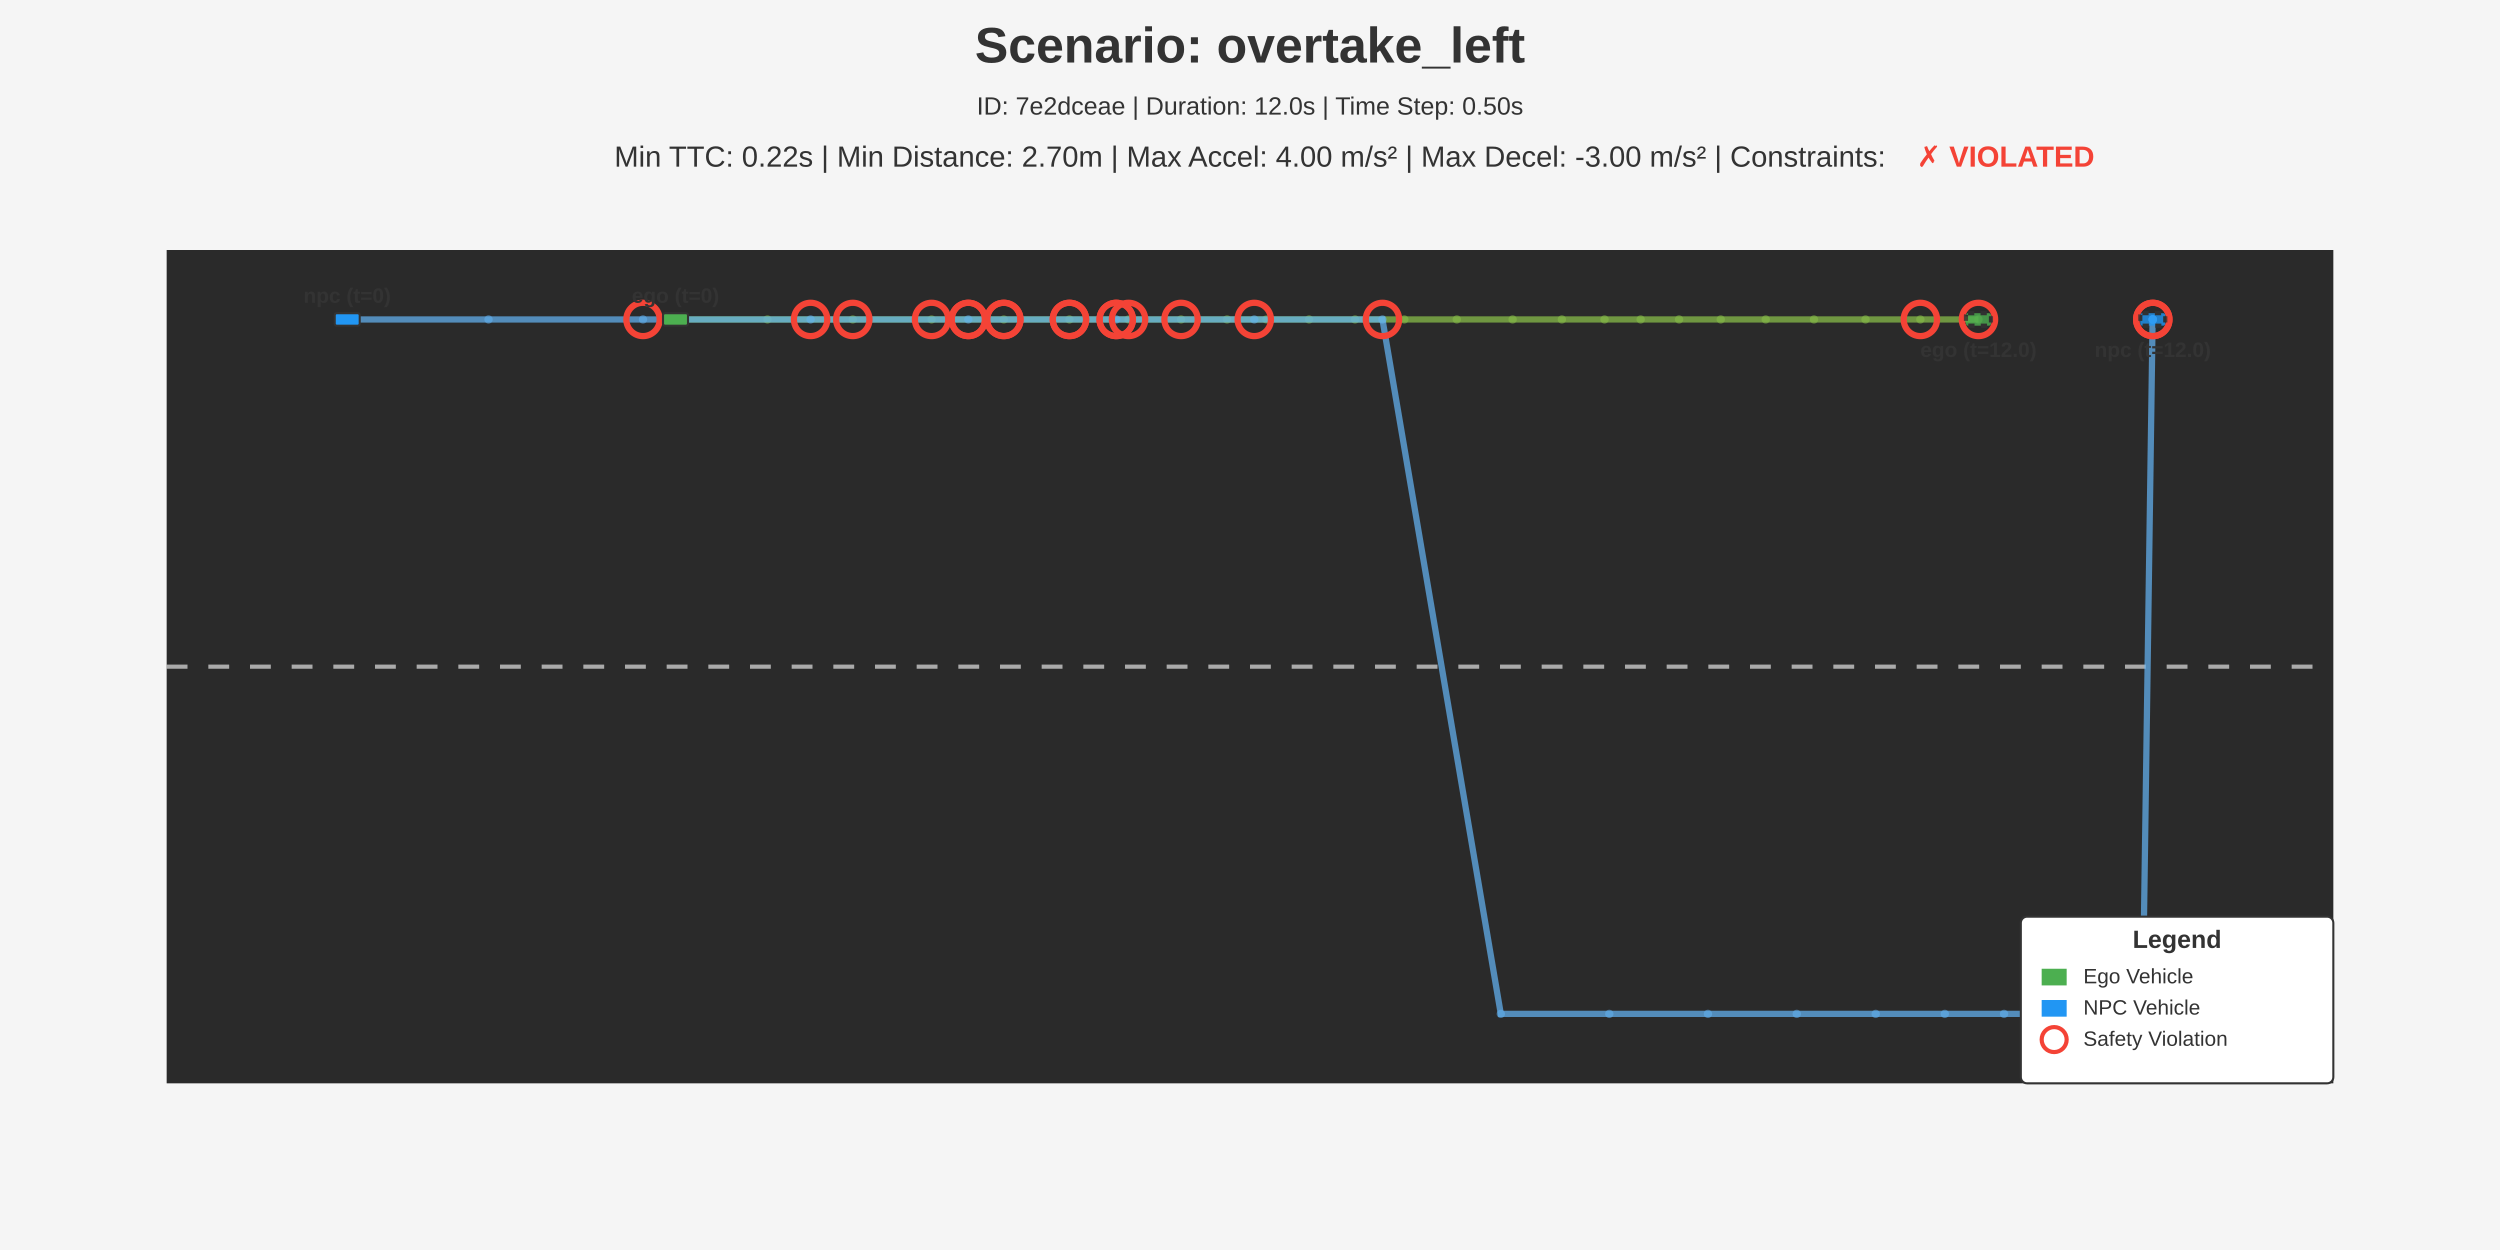
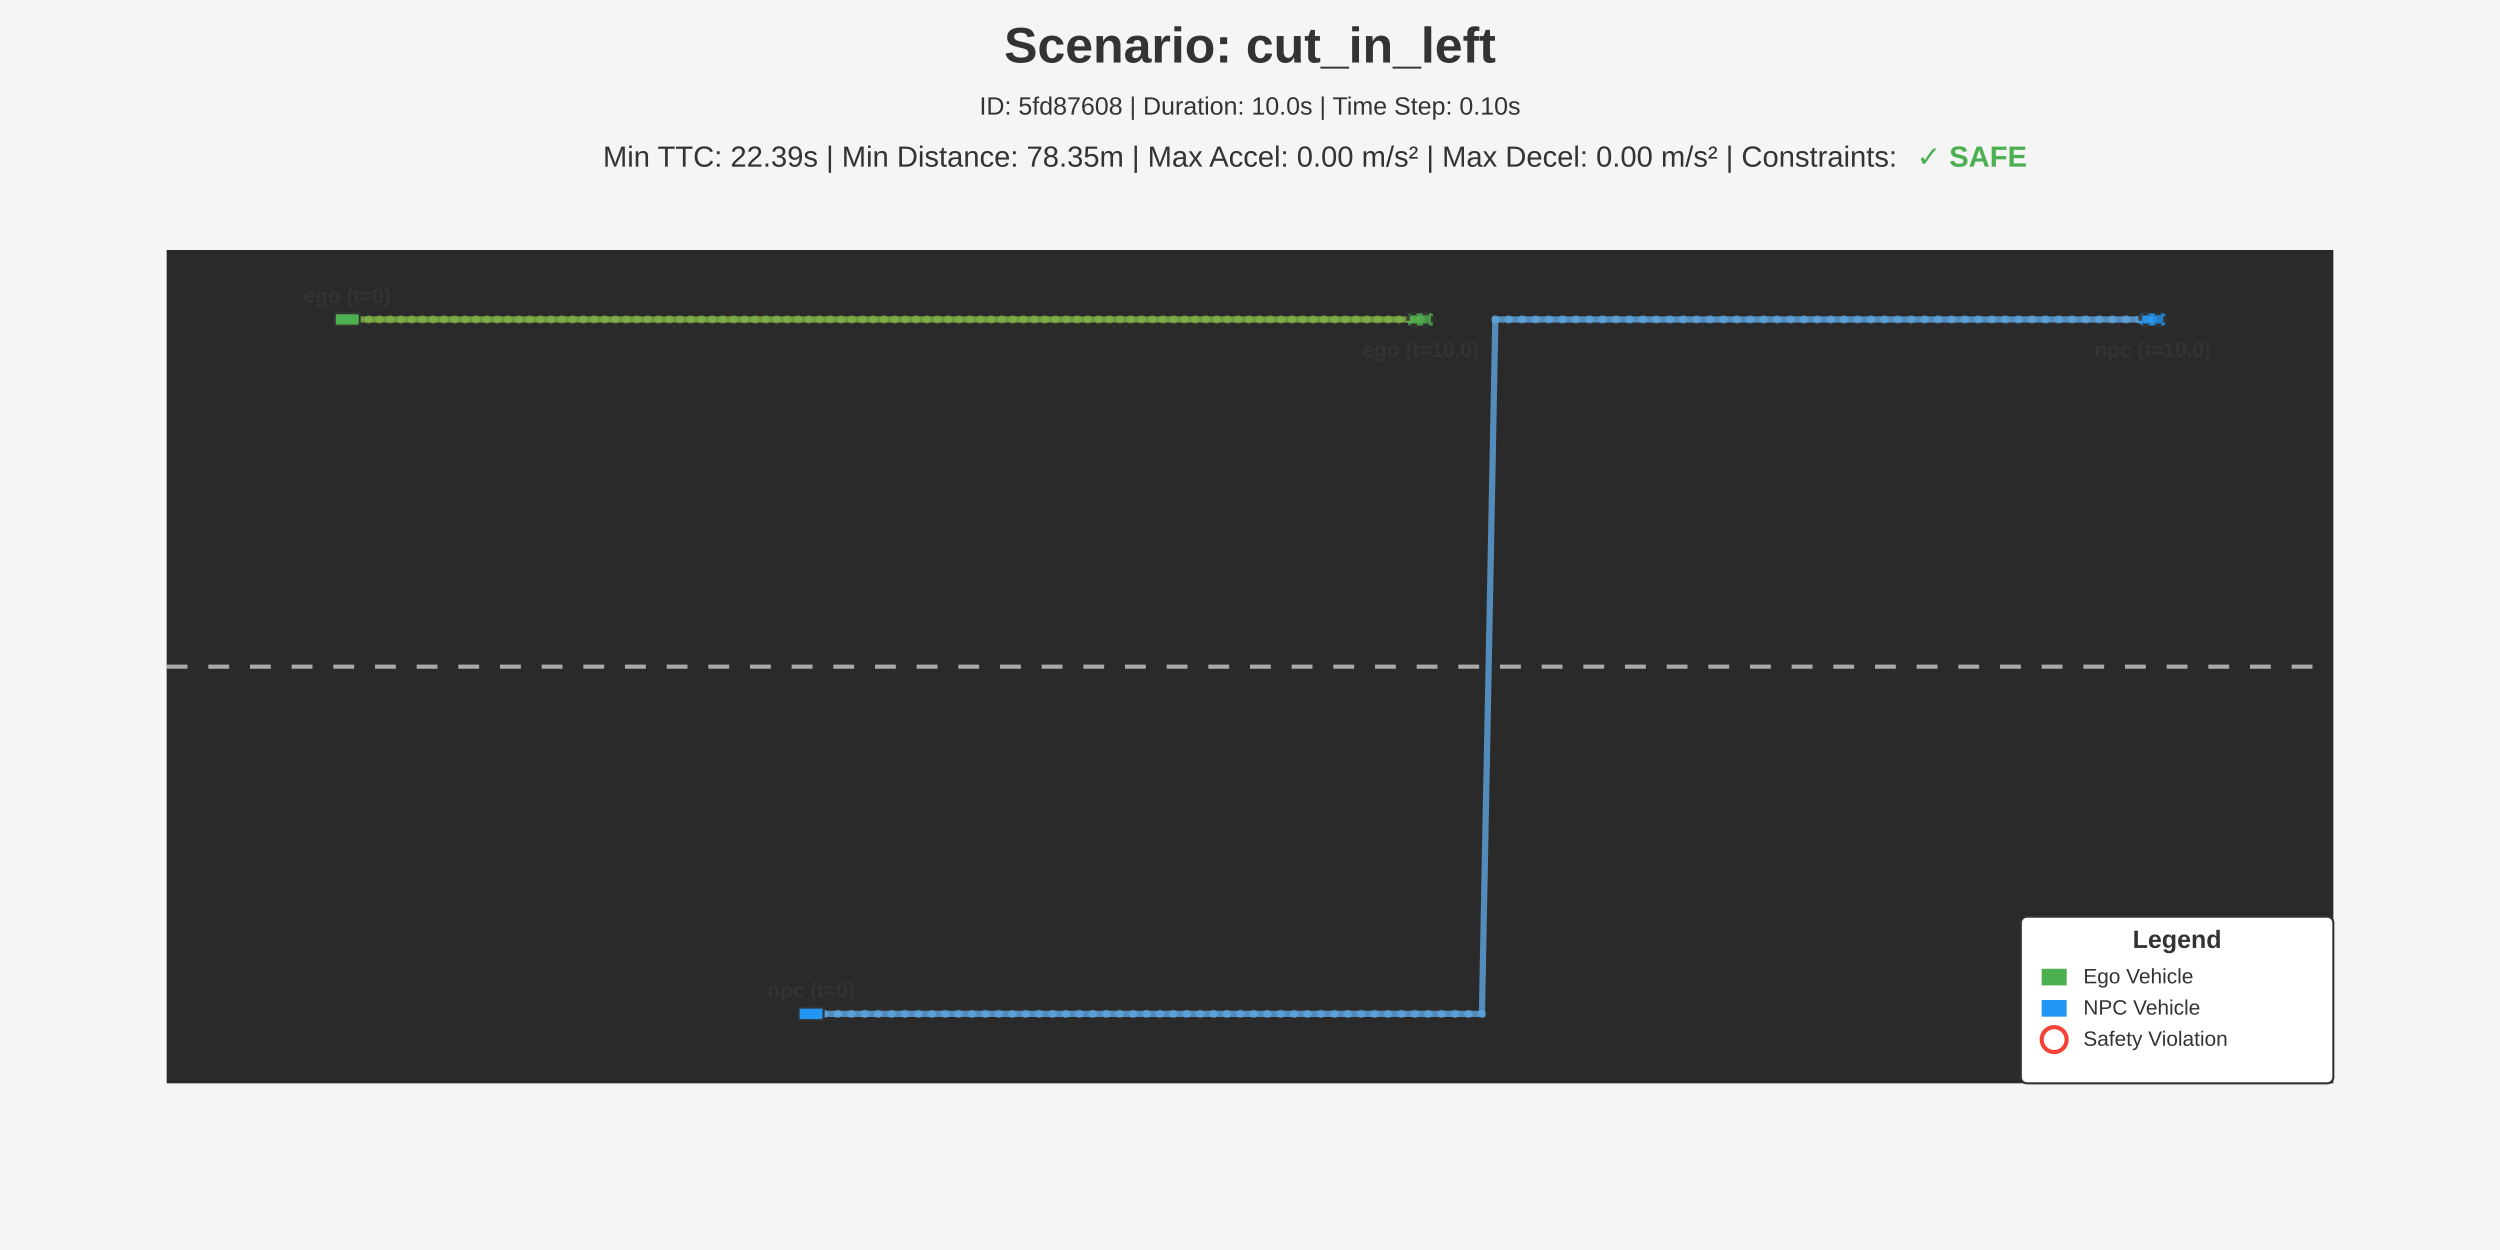
<svg xmlns="http://www.w3.org/2000/svg" height="600" viewBox="0 0 1200 600" width="1200">
  <rect fill="#F5F5F5" height="600" width="1200" />
  <g id="header">
    <text fill="#333333" font-family="Arial, sans-serif" font-size="24" font-weight="bold" text-anchor="middle" x="600" y="30">
- Scenario: overtake_left
+ Scenario: cut_in_left
</text>
    <text fill="#333333" font-family="Arial, sans-serif" font-size="12" text-anchor="middle" x="600" y="55">
- ID: 7e2dceae | Duration: 12.0s | Time Step: 0.50s
+ ID: 5fd87608 | Duration: 10.0s | Time Step: 0.10s
</text>
  </g>
  <g id="metrics">
    <text fill="#333333" font-family="Arial, sans-serif" font-size="14" text-anchor="middle" x="600" y="80">
- Min TTC: 0.22s | Min Distance: 2.70m | Max Accel: 4.00 m/s² | Max Decel: -3.00 m/s² | Constraints: 
- </text>
-     <text fill="#F44336" font-family="Arial, sans-serif" font-size="14" font-weight="bold" text-anchor="start" x="920" y="80">
- ✗ VIOLATED
+ Min TTC: 22.39s | Min Distance: 78.35m | Max Accel: 0.00 m/s² | Max Decel: 0.00 m/s² | Constraints: 
+ </text>
+     <text fill="#4CAF50" font-family="Arial, sans-serif" font-size="14" font-weight="bold" text-anchor="start" x="920" y="80">
+ ✓ SAFE
</text>
  </g>
  <rect fill="#2A2A2A" height="400" width="1040" x="80" y="120" />
  <g id="lane_markings">
    <line opacity="0.6" stroke="#FFFFFF" stroke-dasharray="10,10" stroke-width="2" x1="80" x2="1120" y1="320" y2="320" />
    <line stroke="#FFFFFF" stroke-width="3" x1="80" x2="1120" y1="-13.333" y2="-13.333" />
    <line stroke="#FFFFFF" stroke-width="3" x1="80" x2="1120" y1="653.333" y2="653.333" />
  </g>
  <g id="trajectories">
-     <path d="M 324.242 153.333 L 368.364 153.333 L 409.333 153.333 L 447.152 153.333 L 481.818 153.333 L 513.333 153.333 L 541.697 153.333 L 566.909 153.333 L 588.97 153.333 L 607.879 153.333 L 628.364 153.333 L 650.424 153.333 L 674.061 153.333 L 699.273 153.333 L 726.061 153.333 L 749.697 153.333 L 770.182 153.333 L 787.515 153.333 L 805.952 153.333 L 825.964 153.333 L 847.552 153.333 L 870.715 153.333 L 895.455 153.333 L 921.77 153.333 L 949.661 153.333 " fill="none" opacity="0.7" stroke="#8BC34A" stroke-width="3" />
-     <circle cx="324.242" cy="153.333" fill="#8BC34A" opacity="0.5" r="2" />
-     <circle cx="368.364" cy="153.333" fill="#8BC34A" opacity="0.5" r="2" />
-     <circle cx="409.333" cy="153.333" fill="#8BC34A" opacity="0.5" r="2" />
-     <circle cx="447.152" cy="153.333" fill="#8BC34A" opacity="0.5" r="2" />
-     <circle cx="481.818" cy="153.333" fill="#8BC34A" opacity="0.5" r="2" />
-     <circle cx="513.333" cy="153.333" fill="#8BC34A" opacity="0.5" r="2" />
-     <circle cx="541.697" cy="153.333" fill="#8BC34A" opacity="0.5" r="2" />
-     <circle cx="566.909" cy="153.333" fill="#8BC34A" opacity="0.5" r="2" />
-     <circle cx="588.97" cy="153.333" fill="#8BC34A" opacity="0.5" r="2" />
-     <circle cx="607.879" cy="153.333" fill="#8BC34A" opacity="0.5" r="2" />
-     <circle cx="628.364" cy="153.333" fill="#8BC34A" opacity="0.5" r="2" />
-     <circle cx="650.424" cy="153.333" fill="#8BC34A" opacity="0.5" r="2" />
-     <circle cx="674.061" cy="153.333" fill="#8BC34A" opacity="0.5" r="2" />
-     <circle cx="699.273" cy="153.333" fill="#8BC34A" opacity="0.5" r="2" />
-     <circle cx="726.061" cy="153.333" fill="#8BC34A" opacity="0.5" r="2" />
-     <circle cx="749.697" cy="153.333" fill="#8BC34A" opacity="0.5" r="2" />
-     <circle cx="770.182" cy="153.333" fill="#8BC34A" opacity="0.5" r="2" />
-     <circle cx="787.515" cy="153.333" fill="#8BC34A" opacity="0.5" r="2" />
-     <circle cx="805.952" cy="153.333" fill="#8BC34A" opacity="0.5" r="2" />
-     <circle cx="825.964" cy="153.333" fill="#8BC34A" opacity="0.5" r="2" />
-     <circle cx="847.552" cy="153.333" fill="#8BC34A" opacity="0.5" r="2" />
-     <circle cx="870.715" cy="153.333" fill="#8BC34A" opacity="0.5" r="2" />
-     <circle cx="895.455" cy="153.333" fill="#8BC34A" opacity="0.5" r="2" />
-     <circle cx="921.77" cy="153.333" fill="#8BC34A" opacity="0.5" r="2" />
-     <circle cx="949.661" cy="153.333" fill="#8BC34A" opacity="0.5" r="2" />
-     <path d="M 166.667 153.333 L 234.503 153.333 L 308.642 153.333 L 389.085 153.333 L 464.8 153.333 L 535.788 153.333 L 602.048 153.333 L 663.582 153.333 L 720.388 486.667 L 772.467 486.667 L 819.818 486.667 L 862.442 486.667 L 900.339 486.667 L 933.509 486.667 L 961.952 486.667 L 985.667 486.667 L 1004.655 486.667 L 1018.915 486.667 L 1028.448 486.667 L 1033.255 153.333 L 1033.333 153.333 L 1033.333 153.333 L 1033.333 153.333 L 1033.333 153.333 L 1033.333 153.333 " fill="none" opacity="0.7" stroke="#64B5F6" stroke-width="3" />
-     <circle cx="166.667" cy="153.333" fill="#64B5F6" opacity="0.5" r="2" />
-     <circle cx="234.503" cy="153.333" fill="#64B5F6" opacity="0.5" r="2" />
-     <circle cx="308.642" cy="153.333" fill="#64B5F6" opacity="0.5" r="2" />
-     <circle cx="389.085" cy="153.333" fill="#64B5F6" opacity="0.5" r="2" />
-     <circle cx="464.8" cy="153.333" fill="#64B5F6" opacity="0.5" r="2" />
-     <circle cx="535.788" cy="153.333" fill="#64B5F6" opacity="0.5" r="2" />
-     <circle cx="602.048" cy="153.333" fill="#64B5F6" opacity="0.5" r="2" />
-     <circle cx="663.582" cy="153.333" fill="#64B5F6" opacity="0.5" r="2" />
-     <circle cx="720.388" cy="486.667" fill="#64B5F6" opacity="0.5" r="2" />
-     <circle cx="772.467" cy="486.667" fill="#64B5F6" opacity="0.5" r="2" />
-     <circle cx="819.818" cy="486.667" fill="#64B5F6" opacity="0.5" r="2" />
-     <circle cx="862.442" cy="486.667" fill="#64B5F6" opacity="0.5" r="2" />
-     <circle cx="900.339" cy="486.667" fill="#64B5F6" opacity="0.5" r="2" />
-     <circle cx="933.509" cy="486.667" fill="#64B5F6" opacity="0.5" r="2" />
-     <circle cx="961.952" cy="486.667" fill="#64B5F6" opacity="0.5" r="2" />
-     <circle cx="985.667" cy="486.667" fill="#64B5F6" opacity="0.5" r="2" />
-     <circle cx="1004.655" cy="486.667" fill="#64B5F6" opacity="0.5" r="2" />
-     <circle cx="1018.915" cy="486.667" fill="#64B5F6" opacity="0.5" r="2" />
-     <circle cx="1028.448" cy="486.667" fill="#64B5F6" opacity="0.5" r="2" />
-     <circle cx="1033.255" cy="153.333" fill="#64B5F6" opacity="0.5" r="2" />
+     <path d="M 166.667 153.333 L 171.819 153.333 L 176.971 153.333 L 182.123 153.333 L 187.275 153.333 L 192.427 153.333 L 197.58 153.333 L 202.732 153.333 L 207.884 153.333 L 213.036 153.333 L 218.188 153.333 L 223.34 153.333 L 228.493 153.333 L 233.645 153.333 L 238.797 153.333 L 243.949 153.333 L 249.101 153.333 L 254.253 153.333 L 259.406 153.333 L 264.558 153.333 L 269.71 153.333 L 274.862 153.333 L 280.014 153.333 L 285.166 153.333 L 290.318 153.333 L 295.471 153.333 L 300.623 153.333 L 305.775 153.333 L 310.927 153.333 L 316.079 153.333 L 321.231 153.333 L 326.384 153.333 L 331.536 153.333 L 336.688 153.333 L 341.84 153.333 L 346.992 153.333 L 352.144 153.333 L 357.297 153.333 L 362.449 153.333 L 367.601 153.333 L 372.753 153.333 L 377.905 153.333 L 383.057 153.333 L 388.209 153.333 L 393.362 153.333 L 398.514 153.333 L 403.666 153.333 L 408.818 153.333 L 413.97 153.333 L 419.122 153.333 L 424.275 153.333 L 429.427 153.333 L 434.579 153.333 L 439.731 153.333 L 444.883 153.333 L 450.035 153.333 L 455.188 153.333 L 460.34 153.333 L 465.492 153.333 L 470.644 153.333 L 475.796 153.333 L 480.948 153.333 L 486.1 153.333 L 491.253 153.333 L 496.405 153.333 L 501.557 153.333 L 506.709 153.333 L 511.861 153.333 L 517.013 153.333 L 522.166 153.333 L 527.318 153.333 L 532.47 153.333 L 537.622 153.333 L 542.774 153.333 L 547.926 153.333 L 553.079 153.333 L 558.231 153.333 L 563.383 153.333 L 568.535 153.333 L 573.687 153.333 L 578.839 153.333 L 583.992 153.333 L 589.144 153.333 L 594.296 153.333 L 599.448 153.333 L 604.6 153.333 L 609.752 153.333 L 614.904 153.333 L 620.057 153.333 L 625.209 153.333 L 630.361 153.333 L 635.513 153.333 L 640.665 153.333 L 645.817 153.333 L 650.97 153.333 L 656.122 153.333 L 661.274 153.333 L 666.426 153.333 L 671.578 153.333 L 676.73 153.333 L 681.883 153.333 " fill="none" opacity="0.7" stroke="#8BC34A" stroke-width="3" />
+     <circle cx="166.667" cy="153.333" fill="#8BC34A" opacity="0.5" r="2" />
+     <circle cx="171.819" cy="153.333" fill="#8BC34A" opacity="0.5" r="2" />
+     <circle cx="176.971" cy="153.333" fill="#8BC34A" opacity="0.5" r="2" />
+     <circle cx="182.123" cy="153.333" fill="#8BC34A" opacity="0.5" r="2" />
+     <circle cx="187.275" cy="153.333" fill="#8BC34A" opacity="0.5" r="2" />
+     <circle cx="192.427" cy="153.333" fill="#8BC34A" opacity="0.5" r="2" />
+     <circle cx="197.58" cy="153.333" fill="#8BC34A" opacity="0.5" r="2" />
+     <circle cx="202.732" cy="153.333" fill="#8BC34A" opacity="0.5" r="2" />
+     <circle cx="207.884" cy="153.333" fill="#8BC34A" opacity="0.5" r="2" />
+     <circle cx="213.036" cy="153.333" fill="#8BC34A" opacity="0.5" r="2" />
+     <circle cx="218.188" cy="153.333" fill="#8BC34A" opacity="0.5" r="2" />
+     <circle cx="223.34" cy="153.333" fill="#8BC34A" opacity="0.5" r="2" />
+     <circle cx="228.493" cy="153.333" fill="#8BC34A" opacity="0.5" r="2" />
+     <circle cx="233.645" cy="153.333" fill="#8BC34A" opacity="0.5" r="2" />
+     <circle cx="238.797" cy="153.333" fill="#8BC34A" opacity="0.5" r="2" />
+     <circle cx="243.949" cy="153.333" fill="#8BC34A" opacity="0.5" r="2" />
+     <circle cx="249.101" cy="153.333" fill="#8BC34A" opacity="0.5" r="2" />
+     <circle cx="254.253" cy="153.333" fill="#8BC34A" opacity="0.5" r="2" />
+     <circle cx="259.406" cy="153.333" fill="#8BC34A" opacity="0.5" r="2" />
+     <circle cx="264.558" cy="153.333" fill="#8BC34A" opacity="0.5" r="2" />
+     <circle cx="269.71" cy="153.333" fill="#8BC34A" opacity="0.5" r="2" />
+     <circle cx="274.862" cy="153.333" fill="#8BC34A" opacity="0.5" r="2" />
+     <circle cx="280.014" cy="153.333" fill="#8BC34A" opacity="0.5" r="2" />
+     <circle cx="285.166" cy="153.333" fill="#8BC34A" opacity="0.5" r="2" />
+     <circle cx="290.318" cy="153.333" fill="#8BC34A" opacity="0.5" r="2" />
+     <circle cx="295.471" cy="153.333" fill="#8BC34A" opacity="0.5" r="2" />
+     <circle cx="300.623" cy="153.333" fill="#8BC34A" opacity="0.5" r="2" />
+     <circle cx="305.775" cy="153.333" fill="#8BC34A" opacity="0.5" r="2" />
+     <circle cx="310.927" cy="153.333" fill="#8BC34A" opacity="0.5" r="2" />
+     <circle cx="316.079" cy="153.333" fill="#8BC34A" opacity="0.5" r="2" />
+     <circle cx="321.231" cy="153.333" fill="#8BC34A" opacity="0.5" r="2" />
+     <circle cx="326.384" cy="153.333" fill="#8BC34A" opacity="0.5" r="2" />
+     <circle cx="331.536" cy="153.333" fill="#8BC34A" opacity="0.5" r="2" />
+     <circle cx="336.688" cy="153.333" fill="#8BC34A" opacity="0.5" r="2" />
+     <circle cx="341.84" cy="153.333" fill="#8BC34A" opacity="0.5" r="2" />
+     <circle cx="346.992" cy="153.333" fill="#8BC34A" opacity="0.5" r="2" />
+     <circle cx="352.144" cy="153.333" fill="#8BC34A" opacity="0.5" r="2" />
+     <circle cx="357.297" cy="153.333" fill="#8BC34A" opacity="0.5" r="2" />
+     <circle cx="362.449" cy="153.333" fill="#8BC34A" opacity="0.5" r="2" />
+     <circle cx="367.601" cy="153.333" fill="#8BC34A" opacity="0.5" r="2" />
+     <circle cx="372.753" cy="153.333" fill="#8BC34A" opacity="0.5" r="2" />
+     <circle cx="377.905" cy="153.333" fill="#8BC34A" opacity="0.5" r="2" />
+     <circle cx="383.057" cy="153.333" fill="#8BC34A" opacity="0.5" r="2" />
+     <circle cx="388.209" cy="153.333" fill="#8BC34A" opacity="0.5" r="2" />
+     <circle cx="393.362" cy="153.333" fill="#8BC34A" opacity="0.5" r="2" />
+     <circle cx="398.514" cy="153.333" fill="#8BC34A" opacity="0.5" r="2" />
+     <circle cx="403.666" cy="153.333" fill="#8BC34A" opacity="0.5" r="2" />
+     <circle cx="408.818" cy="153.333" fill="#8BC34A" opacity="0.5" r="2" />
+     <circle cx="413.97" cy="153.333" fill="#8BC34A" opacity="0.5" r="2" />
+     <circle cx="419.122" cy="153.333" fill="#8BC34A" opacity="0.5" r="2" />
+     <circle cx="424.275" cy="153.333" fill="#8BC34A" opacity="0.5" r="2" />
+     <circle cx="429.427" cy="153.333" fill="#8BC34A" opacity="0.5" r="2" />
+     <circle cx="434.579" cy="153.333" fill="#8BC34A" opacity="0.5" r="2" />
+     <circle cx="439.731" cy="153.333" fill="#8BC34A" opacity="0.5" r="2" />
+     <circle cx="444.883" cy="153.333" fill="#8BC34A" opacity="0.5" r="2" />
+     <circle cx="450.035" cy="153.333" fill="#8BC34A" opacity="0.5" r="2" />
+     <circle cx="455.188" cy="153.333" fill="#8BC34A" opacity="0.5" r="2" />
+     <circle cx="460.34" cy="153.333" fill="#8BC34A" opacity="0.5" r="2" />
+     <circle cx="465.492" cy="153.333" fill="#8BC34A" opacity="0.5" r="2" />
+     <circle cx="470.644" cy="153.333" fill="#8BC34A" opacity="0.5" r="2" />
+     <circle cx="475.796" cy="153.333" fill="#8BC34A" opacity="0.5" r="2" />
+     <circle cx="480.948" cy="153.333" fill="#8BC34A" opacity="0.5" r="2" />
+     <circle cx="486.1" cy="153.333" fill="#8BC34A" opacity="0.5" r="2" />
+     <circle cx="491.253" cy="153.333" fill="#8BC34A" opacity="0.5" r="2" />
+     <circle cx="496.405" cy="153.333" fill="#8BC34A" opacity="0.5" r="2" />
+     <circle cx="501.557" cy="153.333" fill="#8BC34A" opacity="0.5" r="2" />
+     <circle cx="506.709" cy="153.333" fill="#8BC34A" opacity="0.5" r="2" />
+     <circle cx="511.861" cy="153.333" fill="#8BC34A" opacity="0.5" r="2" />
+     <circle cx="517.013" cy="153.333" fill="#8BC34A" opacity="0.5" r="2" />
+     <circle cx="522.166" cy="153.333" fill="#8BC34A" opacity="0.5" r="2" />
+     <circle cx="527.318" cy="153.333" fill="#8BC34A" opacity="0.5" r="2" />
+     <circle cx="532.47" cy="153.333" fill="#8BC34A" opacity="0.5" r="2" />
+     <circle cx="537.622" cy="153.333" fill="#8BC34A" opacity="0.5" r="2" />
+     <circle cx="542.774" cy="153.333" fill="#8BC34A" opacity="0.5" r="2" />
+     <circle cx="547.926" cy="153.333" fill="#8BC34A" opacity="0.5" r="2" />
+     <circle cx="553.079" cy="153.333" fill="#8BC34A" opacity="0.5" r="2" />
+     <circle cx="558.231" cy="153.333" fill="#8BC34A" opacity="0.5" r="2" />
+     <circle cx="563.383" cy="153.333" fill="#8BC34A" opacity="0.5" r="2" />
+     <circle cx="568.535" cy="153.333" fill="#8BC34A" opacity="0.5" r="2" />
+     <circle cx="573.687" cy="153.333" fill="#8BC34A" opacity="0.5" r="2" />
+     <circle cx="578.839" cy="153.333" fill="#8BC34A" opacity="0.5" r="2" />
+     <circle cx="583.992" cy="153.333" fill="#8BC34A" opacity="0.5" r="2" />
+     <circle cx="589.144" cy="153.333" fill="#8BC34A" opacity="0.5" r="2" />
+     <circle cx="594.296" cy="153.333" fill="#8BC34A" opacity="0.5" r="2" />
+     <circle cx="599.448" cy="153.333" fill="#8BC34A" opacity="0.5" r="2" />
+     <circle cx="604.6" cy="153.333" fill="#8BC34A" opacity="0.5" r="2" />
+     <circle cx="609.752" cy="153.333" fill="#8BC34A" opacity="0.5" r="2" />
+     <circle cx="614.904" cy="153.333" fill="#8BC34A" opacity="0.5" r="2" />
+     <circle cx="620.057" cy="153.333" fill="#8BC34A" opacity="0.5" r="2" />
+     <circle cx="625.209" cy="153.333" fill="#8BC34A" opacity="0.5" r="2" />
+     <circle cx="630.361" cy="153.333" fill="#8BC34A" opacity="0.5" r="2" />
+     <circle cx="635.513" cy="153.333" fill="#8BC34A" opacity="0.5" r="2" />
+     <circle cx="640.665" cy="153.333" fill="#8BC34A" opacity="0.5" r="2" />
+     <circle cx="645.817" cy="153.333" fill="#8BC34A" opacity="0.5" r="2" />
+     <circle cx="650.97" cy="153.333" fill="#8BC34A" opacity="0.5" r="2" />
+     <circle cx="656.122" cy="153.333" fill="#8BC34A" opacity="0.5" r="2" />
+     <circle cx="661.274" cy="153.333" fill="#8BC34A" opacity="0.5" r="2" />
+     <circle cx="666.426" cy="153.333" fill="#8BC34A" opacity="0.5" r="2" />
+     <circle cx="671.578" cy="153.333" fill="#8BC34A" opacity="0.5" r="2" />
+     <circle cx="676.73" cy="153.333" fill="#8BC34A" opacity="0.5" r="2" />
+     <circle cx="681.883" cy="153.333" fill="#8BC34A" opacity="0.5" r="2" />
+     <path d="M 389.314 486.667 L 395.754 486.667 L 402.194 486.667 L 408.634 486.667 L 415.074 486.667 L 421.515 486.667 L 427.955 486.667 L 434.395 486.667 L 440.835 486.667 L 447.275 486.667 L 453.715 486.667 L 460.156 486.667 L 466.596 486.667 L 473.036 486.667 L 479.476 486.667 L 485.916 486.667 L 492.357 486.667 L 498.797 486.667 L 505.237 486.667 L 511.677 486.667 L 518.117 486.667 L 524.558 486.667 L 530.998 486.667 L 537.438 486.667 L 543.878 486.667 L 550.318 486.667 L 556.759 486.667 L 563.199 486.667 L 569.639 486.667 L 576.079 486.667 L 582.519 486.667 L 588.96 486.667 L 595.4 486.667 L 601.84 486.667 L 608.28 486.667 L 614.72 486.667 L 621.161 486.667 L 627.601 486.667 L 634.041 486.667 L 640.481 486.667 L 646.921 486.667 L 653.362 486.667 L 659.802 486.667 L 666.242 486.667 L 672.682 486.667 L 679.122 486.667 L 685.563 486.667 L 692.003 486.667 L 698.443 486.667 L 704.883 486.667 L 711.323 486.667 L 717.764 153.333 L 724.204 153.333 L 730.644 153.333 L 737.084 153.333 L 743.524 153.333 L 749.965 153.333 L 756.405 153.333 L 762.845 153.333 L 769.285 153.333 L 775.725 153.333 L 782.166 153.333 L 788.606 153.333 L 795.046 153.333 L 801.486 153.333 L 807.926 153.333 L 814.367 153.333 L 820.807 153.333 L 827.247 153.333 L 833.687 153.333 L 840.127 153.333 L 846.568 153.333 L 853.008 153.333 L 859.448 153.333 L 865.888 153.333 L 872.328 153.333 L 878.769 153.333 L 885.209 153.333 L 891.649 153.333 L 898.089 153.333 L 904.529 153.333 L 910.97 153.333 L 917.41 153.333 L 923.85 153.333 L 930.29 153.333 L 936.73 153.333 L 943.171 153.333 L 949.611 153.333 L 956.051 153.333 L 962.491 153.333 L 968.931 153.333 L 975.372 153.333 L 981.812 153.333 L 988.252 153.333 L 994.692 153.333 L 1001.132 153.333 L 1007.573 153.333 L 1014.013 153.333 L 1020.453 153.333 L 1026.893 153.333 L 1033.333 153.333 " fill="none" opacity="0.7" stroke="#64B5F6" stroke-width="3" />
+     <circle cx="389.314" cy="486.667" fill="#64B5F6" opacity="0.5" r="2" />
+     <circle cx="395.754" cy="486.667" fill="#64B5F6" opacity="0.5" r="2" />
+     <circle cx="402.194" cy="486.667" fill="#64B5F6" opacity="0.5" r="2" />
+     <circle cx="408.634" cy="486.667" fill="#64B5F6" opacity="0.5" r="2" />
+     <circle cx="415.074" cy="486.667" fill="#64B5F6" opacity="0.5" r="2" />
+     <circle cx="421.515" cy="486.667" fill="#64B5F6" opacity="0.5" r="2" />
+     <circle cx="427.955" cy="486.667" fill="#64B5F6" opacity="0.5" r="2" />
+     <circle cx="434.395" cy="486.667" fill="#64B5F6" opacity="0.5" r="2" />
+     <circle cx="440.835" cy="486.667" fill="#64B5F6" opacity="0.5" r="2" />
+     <circle cx="447.275" cy="486.667" fill="#64B5F6" opacity="0.5" r="2" />
+     <circle cx="453.715" cy="486.667" fill="#64B5F6" opacity="0.5" r="2" />
+     <circle cx="460.156" cy="486.667" fill="#64B5F6" opacity="0.5" r="2" />
+     <circle cx="466.596" cy="486.667" fill="#64B5F6" opacity="0.5" r="2" />
+     <circle cx="473.036" cy="486.667" fill="#64B5F6" opacity="0.5" r="2" />
+     <circle cx="479.476" cy="486.667" fill="#64B5F6" opacity="0.5" r="2" />
+     <circle cx="485.916" cy="486.667" fill="#64B5F6" opacity="0.5" r="2" />
+     <circle cx="492.357" cy="486.667" fill="#64B5F6" opacity="0.5" r="2" />
+     <circle cx="498.797" cy="486.667" fill="#64B5F6" opacity="0.5" r="2" />
+     <circle cx="505.237" cy="486.667" fill="#64B5F6" opacity="0.5" r="2" />
+     <circle cx="511.677" cy="486.667" fill="#64B5F6" opacity="0.5" r="2" />
+     <circle cx="518.117" cy="486.667" fill="#64B5F6" opacity="0.5" r="2" />
+     <circle cx="524.558" cy="486.667" fill="#64B5F6" opacity="0.5" r="2" />
+     <circle cx="530.998" cy="486.667" fill="#64B5F6" opacity="0.5" r="2" />
+     <circle cx="537.438" cy="486.667" fill="#64B5F6" opacity="0.5" r="2" />
+     <circle cx="543.878" cy="486.667" fill="#64B5F6" opacity="0.5" r="2" />
+     <circle cx="550.318" cy="486.667" fill="#64B5F6" opacity="0.5" r="2" />
+     <circle cx="556.759" cy="486.667" fill="#64B5F6" opacity="0.5" r="2" />
+     <circle cx="563.199" cy="486.667" fill="#64B5F6" opacity="0.5" r="2" />
+     <circle cx="569.639" cy="486.667" fill="#64B5F6" opacity="0.5" r="2" />
+     <circle cx="576.079" cy="486.667" fill="#64B5F6" opacity="0.5" r="2" />
+     <circle cx="582.519" cy="486.667" fill="#64B5F6" opacity="0.5" r="2" />
+     <circle cx="588.96" cy="486.667" fill="#64B5F6" opacity="0.5" r="2" />
+     <circle cx="595.4" cy="486.667" fill="#64B5F6" opacity="0.5" r="2" />
+     <circle cx="601.84" cy="486.667" fill="#64B5F6" opacity="0.5" r="2" />
+     <circle cx="608.28" cy="486.667" fill="#64B5F6" opacity="0.5" r="2" />
+     <circle cx="614.72" cy="486.667" fill="#64B5F6" opacity="0.5" r="2" />
+     <circle cx="621.161" cy="486.667" fill="#64B5F6" opacity="0.5" r="2" />
+     <circle cx="627.601" cy="486.667" fill="#64B5F6" opacity="0.5" r="2" />
+     <circle cx="634.041" cy="486.667" fill="#64B5F6" opacity="0.5" r="2" />
+     <circle cx="640.481" cy="486.667" fill="#64B5F6" opacity="0.5" r="2" />
+     <circle cx="646.921" cy="486.667" fill="#64B5F6" opacity="0.5" r="2" />
+     <circle cx="653.362" cy="486.667" fill="#64B5F6" opacity="0.5" r="2" />
+     <circle cx="659.802" cy="486.667" fill="#64B5F6" opacity="0.5" r="2" />
+     <circle cx="666.242" cy="486.667" fill="#64B5F6" opacity="0.5" r="2" />
+     <circle cx="672.682" cy="486.667" fill="#64B5F6" opacity="0.5" r="2" />
+     <circle cx="679.122" cy="486.667" fill="#64B5F6" opacity="0.5" r="2" />
+     <circle cx="685.563" cy="486.667" fill="#64B5F6" opacity="0.5" r="2" />
+     <circle cx="692.003" cy="486.667" fill="#64B5F6" opacity="0.5" r="2" />
+     <circle cx="698.443" cy="486.667" fill="#64B5F6" opacity="0.5" r="2" />
+     <circle cx="704.883" cy="486.667" fill="#64B5F6" opacity="0.5" r="2" />
+     <circle cx="711.323" cy="486.667" fill="#64B5F6" opacity="0.5" r="2" />
+     <circle cx="717.764" cy="153.333" fill="#64B5F6" opacity="0.5" r="2" />
+     <circle cx="724.204" cy="153.333" fill="#64B5F6" opacity="0.5" r="2" />
+     <circle cx="730.644" cy="153.333" fill="#64B5F6" opacity="0.5" r="2" />
+     <circle cx="737.084" cy="153.333" fill="#64B5F6" opacity="0.5" r="2" />
+     <circle cx="743.524" cy="153.333" fill="#64B5F6" opacity="0.5" r="2" />
+     <circle cx="749.965" cy="153.333" fill="#64B5F6" opacity="0.5" r="2" />
+     <circle cx="756.405" cy="153.333" fill="#64B5F6" opacity="0.5" r="2" />
+     <circle cx="762.845" cy="153.333" fill="#64B5F6" opacity="0.5" r="2" />
+     <circle cx="769.285" cy="153.333" fill="#64B5F6" opacity="0.5" r="2" />
+     <circle cx="775.725" cy="153.333" fill="#64B5F6" opacity="0.5" r="2" />
+     <circle cx="782.166" cy="153.333" fill="#64B5F6" opacity="0.5" r="2" />
+     <circle cx="788.606" cy="153.333" fill="#64B5F6" opacity="0.5" r="2" />
+     <circle cx="795.046" cy="153.333" fill="#64B5F6" opacity="0.5" r="2" />
+     <circle cx="801.486" cy="153.333" fill="#64B5F6" opacity="0.5" r="2" />
+     <circle cx="807.926" cy="153.333" fill="#64B5F6" opacity="0.5" r="2" />
+     <circle cx="814.367" cy="153.333" fill="#64B5F6" opacity="0.5" r="2" />
+     <circle cx="820.807" cy="153.333" fill="#64B5F6" opacity="0.5" r="2" />
+     <circle cx="827.247" cy="153.333" fill="#64B5F6" opacity="0.5" r="2" />
+     <circle cx="833.687" cy="153.333" fill="#64B5F6" opacity="0.5" r="2" />
+     <circle cx="840.127" cy="153.333" fill="#64B5F6" opacity="0.5" r="2" />
+     <circle cx="846.568" cy="153.333" fill="#64B5F6" opacity="0.5" r="2" />
+     <circle cx="853.008" cy="153.333" fill="#64B5F6" opacity="0.5" r="2" />
+     <circle cx="859.448" cy="153.333" fill="#64B5F6" opacity="0.5" r="2" />
+     <circle cx="865.888" cy="153.333" fill="#64B5F6" opacity="0.5" r="2" />
+     <circle cx="872.328" cy="153.333" fill="#64B5F6" opacity="0.5" r="2" />
+     <circle cx="878.769" cy="153.333" fill="#64B5F6" opacity="0.5" r="2" />
+     <circle cx="885.209" cy="153.333" fill="#64B5F6" opacity="0.5" r="2" />
+     <circle cx="891.649" cy="153.333" fill="#64B5F6" opacity="0.5" r="2" />
+     <circle cx="898.089" cy="153.333" fill="#64B5F6" opacity="0.5" r="2" />
+     <circle cx="904.529" cy="153.333" fill="#64B5F6" opacity="0.5" r="2" />
+     <circle cx="910.97" cy="153.333" fill="#64B5F6" opacity="0.5" r="2" />
+     <circle cx="917.41" cy="153.333" fill="#64B5F6" opacity="0.5" r="2" />
+     <circle cx="923.85" cy="153.333" fill="#64B5F6" opacity="0.5" r="2" />
+     <circle cx="930.29" cy="153.333" fill="#64B5F6" opacity="0.5" r="2" />
+     <circle cx="936.73" cy="153.333" fill="#64B5F6" opacity="0.5" r="2" />
+     <circle cx="943.171" cy="153.333" fill="#64B5F6" opacity="0.5" r="2" />
+     <circle cx="949.611" cy="153.333" fill="#64B5F6" opacity="0.5" r="2" />
+     <circle cx="956.051" cy="153.333" fill="#64B5F6" opacity="0.5" r="2" />
+     <circle cx="962.491" cy="153.333" fill="#64B5F6" opacity="0.5" r="2" />
+     <circle cx="968.931" cy="153.333" fill="#64B5F6" opacity="0.5" r="2" />
+     <circle cx="975.372" cy="153.333" fill="#64B5F6" opacity="0.5" r="2" />
+     <circle cx="981.812" cy="153.333" fill="#64B5F6" opacity="0.5" r="2" />
+     <circle cx="988.252" cy="153.333" fill="#64B5F6" opacity="0.5" r="2" />
+     <circle cx="994.692" cy="153.333" fill="#64B5F6" opacity="0.5" r="2" />
+     <circle cx="1001.132" cy="153.333" fill="#64B5F6" opacity="0.5" r="2" />
+     <circle cx="1007.573" cy="153.333" fill="#64B5F6" opacity="0.5" r="2" />
+     <circle cx="1014.013" cy="153.333" fill="#64B5F6" opacity="0.5" r="2" />
+     <circle cx="1020.453" cy="153.333" fill="#64B5F6" opacity="0.5" r="2" />
+     <circle cx="1026.893" cy="153.333" fill="#64B5F6" opacity="0.5" r="2" />
    <circle cx="1033.333" cy="153.333" fill="#64B5F6" opacity="0.5" r="2" />
-     <circle cx="1033.333" cy="153.333" fill="#64B5F6" opacity="0.5" r="2" />
-     <circle cx="1033.333" cy="153.333" fill="#64B5F6" opacity="0.5" r="2" />
-     <circle cx="1033.333" cy="153.333" fill="#64B5F6" opacity="0.5" r="2" />
-     <circle cx="1033.333" cy="153.333" fill="#64B5F6" opacity="0.5" r="2" />
-     <circle cx="409.333" cy="153.333" fill="none" r="8" stroke="#F44336" stroke-width="3" />
-     <circle cx="308.642" cy="153.333" fill="none" r="8" stroke="#F44336" stroke-width="3" />
-     <circle cx="447.152" cy="153.333" fill="none" r="8" stroke="#F44336" stroke-width="3" />
-     <circle cx="389.085" cy="153.333" fill="none" r="8" stroke="#F44336" stroke-width="3" />
-     <circle cx="481.818" cy="153.333" fill="none" r="8" stroke="#F44336" stroke-width="3" />
-     <circle cx="464.8" cy="153.333" fill="none" r="8" stroke="#F44336" stroke-width="3" />
-     <circle cx="481.818" cy="153.333" fill="none" r="8" stroke="#F44336" stroke-width="3" />
-     <circle cx="464.8" cy="153.333" fill="none" r="8" stroke="#F44336" stroke-width="3" />
-     <circle cx="513.333" cy="153.333" fill="none" r="8" stroke="#F44336" stroke-width="3" />
-     <circle cx="535.788" cy="153.333" fill="none" r="8" stroke="#F44336" stroke-width="3" />
-     <circle cx="513.333" cy="153.333" fill="none" r="8" stroke="#F44336" stroke-width="3" />
-     <circle cx="535.788" cy="153.333" fill="none" r="8" stroke="#F44336" stroke-width="3" />
-     <circle cx="541.697" cy="153.333" fill="none" r="8" stroke="#F44336" stroke-width="3" />
-     <circle cx="602.048" cy="153.333" fill="none" r="8" stroke="#F44336" stroke-width="3" />
-     <circle cx="566.909" cy="153.333" fill="none" r="8" stroke="#F44336" stroke-width="3" />
-     <circle cx="663.582" cy="153.333" fill="none" r="8" stroke="#F44336" stroke-width="3" />
-     <circle cx="921.77" cy="153.333" fill="none" r="8" stroke="#F44336" stroke-width="3" />
-     <circle cx="1033.333" cy="153.333" fill="none" r="8" stroke="#F44336" stroke-width="3" />
-     <circle cx="949.661" cy="153.333" fill="none" r="8" stroke="#F44336" stroke-width="3" />
-     <circle cx="1033.333" cy="153.333" fill="none" r="8" stroke="#F44336" stroke-width="3" />
  </g>
  <g id="vehicles">
-     <rect fill="#4CAF50" height="6" rx="1" stroke="#333333" stroke-width="1" width="12" x="318.242" y="150.333" />
-     <text fill="#333333" font-family="Arial, sans-serif" font-size="10" font-weight="bold" text-anchor="middle" x="324.242" y="145.333">
+     <rect fill="#4CAF50" height="6" rx="1" stroke="#333333" stroke-width="1" width="12" x="160.667" y="150.333" />
+     <text fill="#333333" font-family="Arial, sans-serif" font-size="10" font-weight="bold" text-anchor="middle" x="166.667" y="145.333">
ego (t=0)
</text>
-     <rect fill="#4CAF50" height="6" opacity="0.8" rx="1" stroke="#333333" stroke-dasharray="3,3" stroke-width="2" width="12" x="943.661" y="150.333" />
-     <text fill="#333333" font-family="Arial, sans-serif" font-size="10" font-weight="bold" text-anchor="middle" x="949.661" y="171.333">
- ego (t=12.0)
- </text>
-     <rect fill="#2196F3" height="6" rx="1" stroke="#333333" stroke-width="1" width="12" x="160.667" y="150.333" />
-     <text fill="#333333" font-family="Arial, sans-serif" font-size="10" font-weight="bold" text-anchor="middle" x="166.667" y="145.333">
+     <rect fill="#4CAF50" height="6" opacity="0.8" rx="1" stroke="#333333" stroke-dasharray="3,3" stroke-width="2" width="12" x="675.883" y="150.333" />
+     <text fill="#333333" font-family="Arial, sans-serif" font-size="10" font-weight="bold" text-anchor="middle" x="681.883" y="171.333">
+ ego (t=10.0)
+ </text>
+     <rect fill="#2196F3" height="6" rx="1" stroke="#333333" stroke-width="1" width="12" x="383.314" y="483.667" />
+     <text fill="#333333" font-family="Arial, sans-serif" font-size="10" font-weight="bold" text-anchor="middle" x="389.314" y="478.667">
npc (t=0)
</text>
    <rect fill="#2196F3" height="6" opacity="0.8" rx="1" stroke="#333333" stroke-dasharray="3,3" stroke-width="2" width="12" x="1027.333" y="150.333" />
    <text fill="#333333" font-family="Arial, sans-serif" font-size="10" font-weight="bold" text-anchor="middle" x="1033.333" y="171.333">
- npc (t=12.0)
+ npc (t=10.0)
</text>
  </g>
  <g id="legend">
    <rect fill="white" height="80" rx="3" stroke="#333333" stroke-width="1" width="150" x="970" y="440" />
    <text fill="#333333" font-family="Arial, sans-serif" font-size="12" font-weight="bold" text-anchor="middle" x="1045" y="455">
Legend
</text>
    <rect fill="#4CAF50" height="8" width="12" x="980" y="465" />
    <text fill="#333333" font-family="Arial, sans-serif" font-size="10" text-anchor="start" x="1000" y="472">
Ego Vehicle
</text>
    <rect fill="#2196F3" height="8" width="12" x="980" y="480" />
    <text fill="#333333" font-family="Arial, sans-serif" font-size="10" text-anchor="start" x="1000" y="487">
NPC Vehicle
</text>
    <circle cx="986" cy="499" fill="none" r="6" stroke="#F44336" stroke-width="2" />
    <text fill="#333333" font-family="Arial, sans-serif" font-size="10" text-anchor="start" x="1000" y="502">
Safety Violation
</text>
  </g>
</svg>
